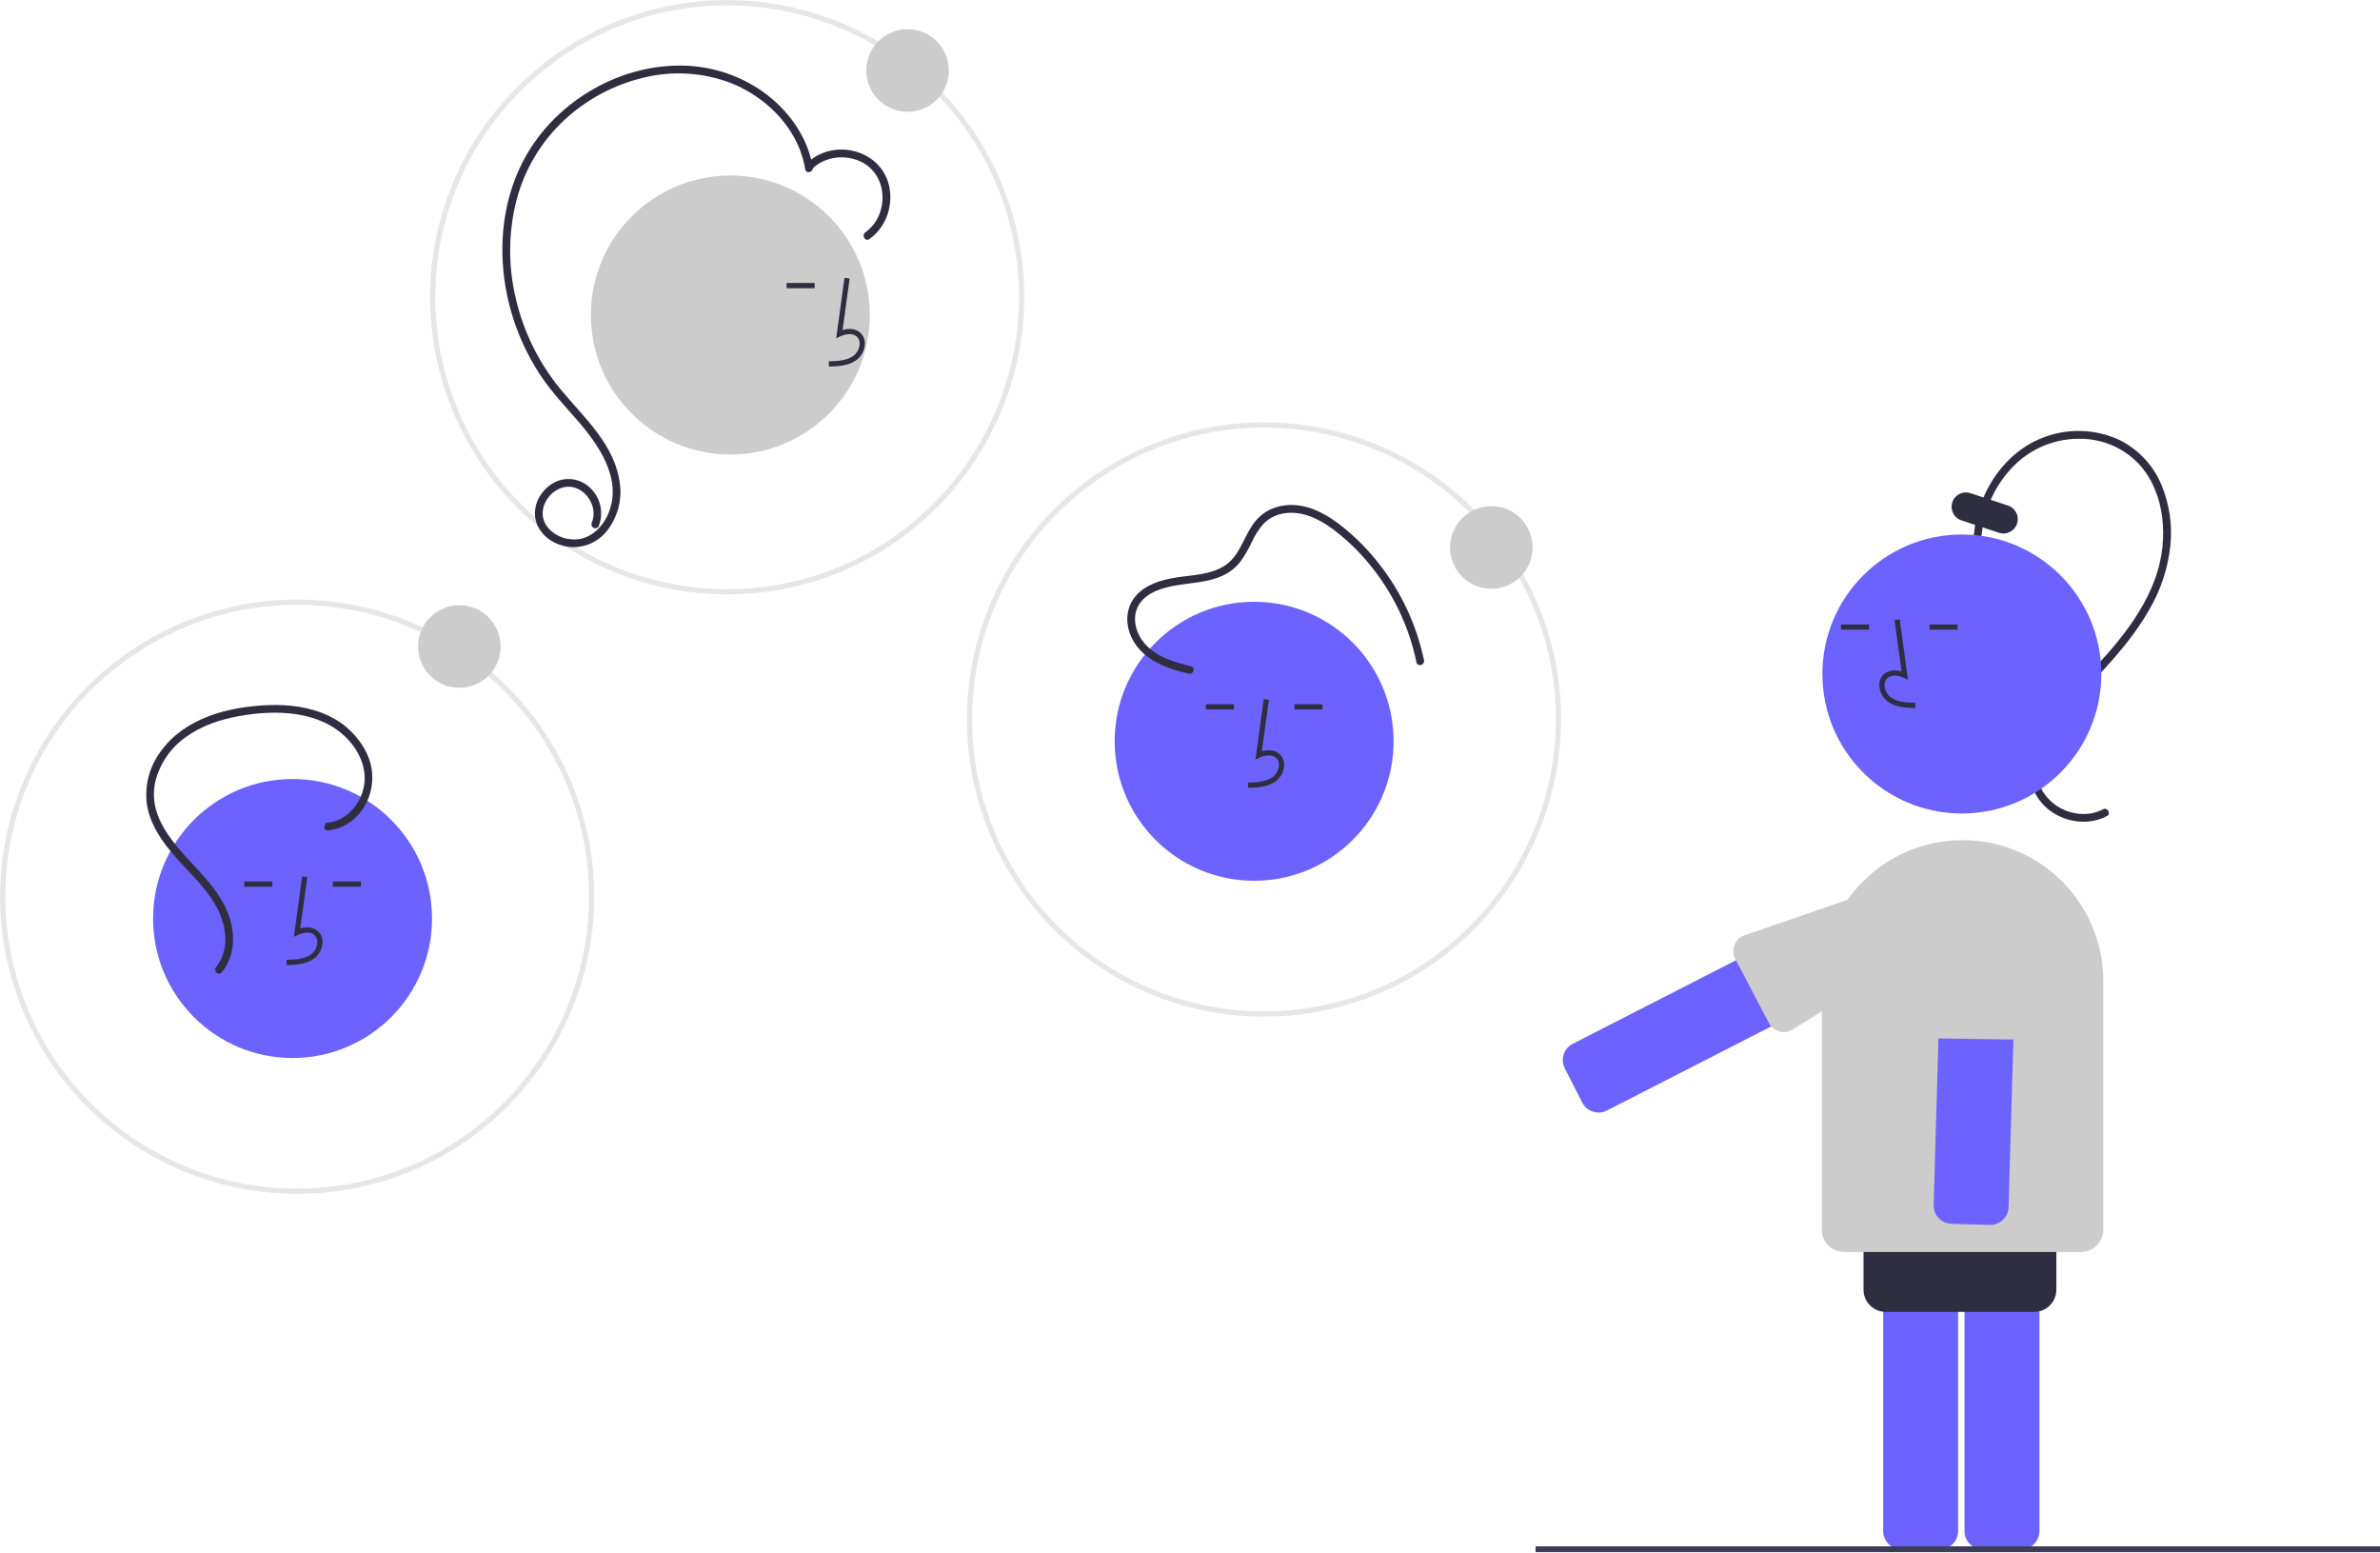
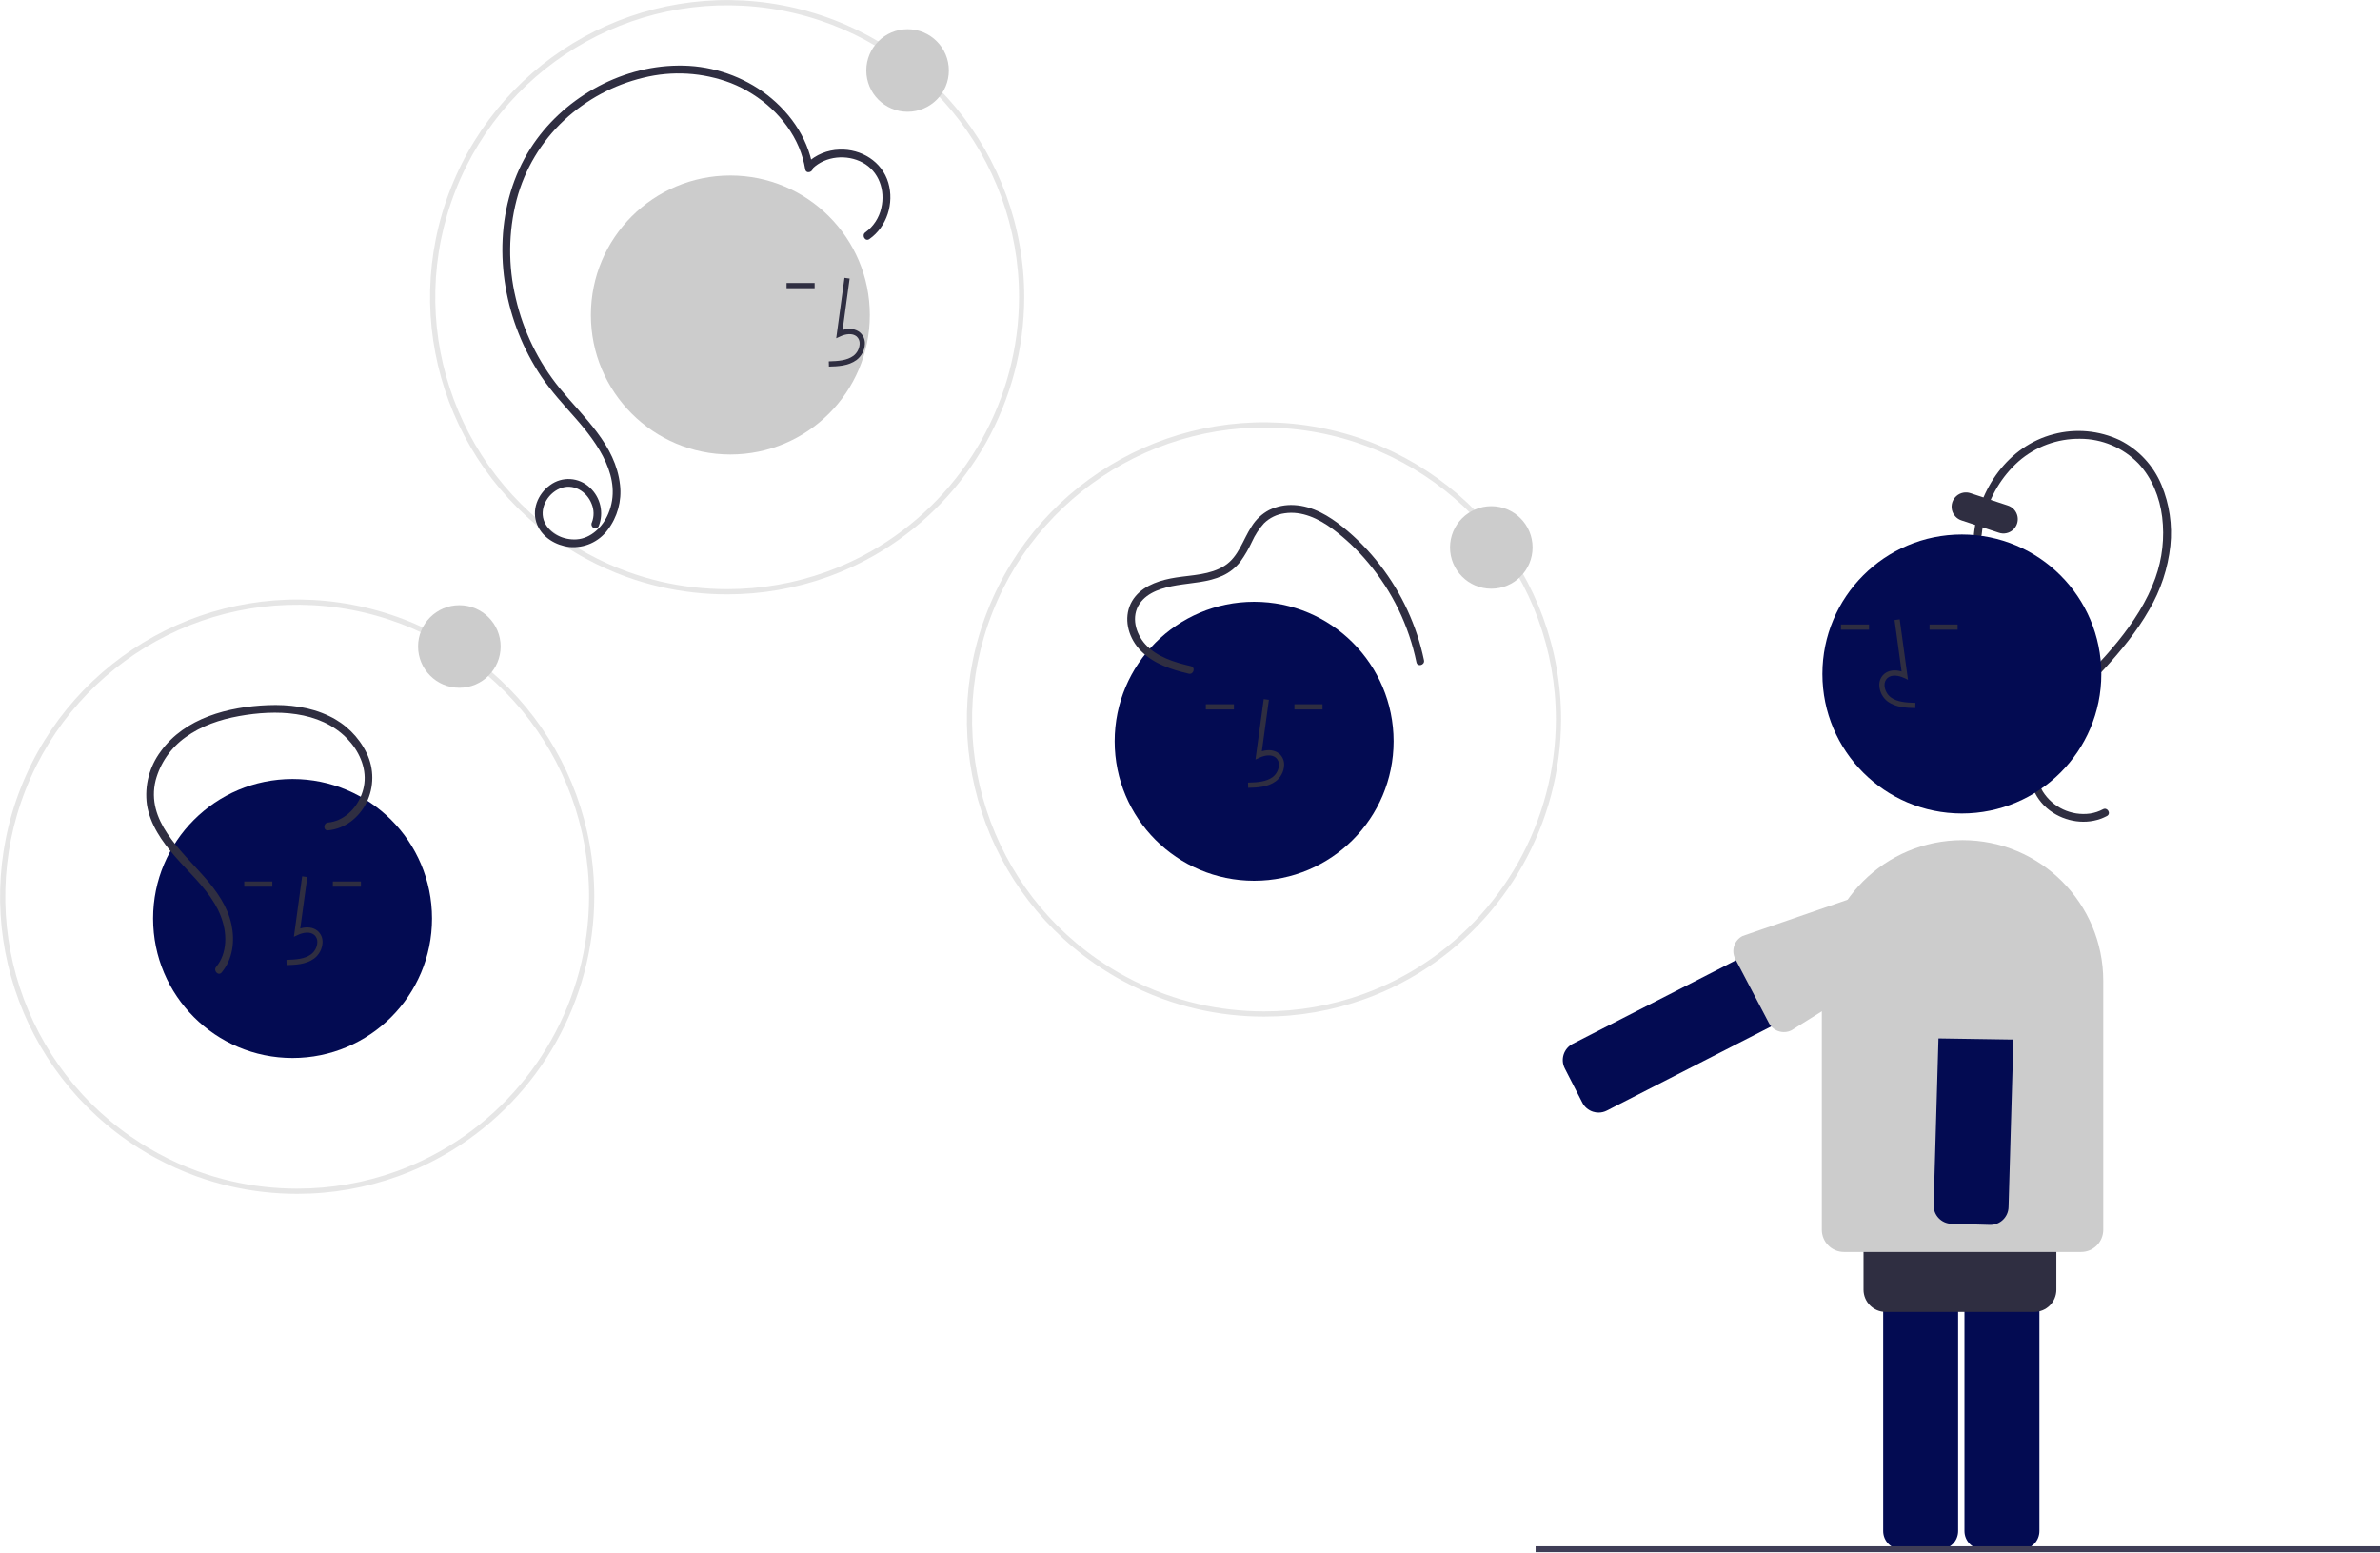
<svg xmlns="http://www.w3.org/2000/svg" id="acb0935a-a5d3-4db2-8c3a-1d54a68cd318" data-name="Layer 1" width="913.307" height="595.513" viewBox="0 0 913.307 595.513">
-   <path d="M887.763,746.68H873.004a7.008,7.008,0,0,1-7-7V616.667a7.008,7.008,0,0,1,7-7h14.759a7.008,7.008,0,0,1,7,7V739.68A7.008,7.008,0,0,1,887.763,746.68Z" transform="translate(-143.3464 -152.2437)" fill="#6c63ff" />
-   <path d="M918.956,746.68H904.196a7.008,7.008,0,0,1-7-7V616.667a7.008,7.008,0,0,1,7-7h14.76a7.008,7.008,0,0,1,7,7V739.68A7.008,7.008,0,0,1,918.956,746.68Z" transform="translate(-143.3464 -152.2437)" fill="#6c63ff" />
+   <path d="M887.763,746.68H873.004a7.008,7.008,0,0,1-7-7V616.667a7.008,7.008,0,0,1,7-7h14.759a7.008,7.008,0,0,1,7,7V739.68A7.008,7.008,0,0,1,887.763,746.68Z" transform="translate(-143.3464 -152.2437)" fill="#030b52" />
+   <path d="M918.956,746.68H904.196a7.008,7.008,0,0,1-7-7V616.667a7.008,7.008,0,0,1,7-7h14.76a7.008,7.008,0,0,1,7,7V739.68A7.008,7.008,0,0,1,918.956,746.68Z" transform="translate(-143.3464 -152.2437)" fill="#030b52" />
  <path d="M923.96,655.585h-57a8.51,8.51,0,0,1-8.5-8.5v-16a8.51,8.51,0,0,1,8.5-8.5h57a8.51,8.51,0,0,1,8.5,8.5v16A8.51,8.51,0,0,1,923.96,655.585Z" transform="translate(-143.3464 -152.2437)" fill="#2f2e41" />
  <path d="M900.806,357.308c1.742-17.359,13.15-33.959,30.567-38.477a37.3,37.3,0,0,1,25.475,2.311,33.729,33.729,0,0,1,15.956,17.171,47.98,47.98,0,0,1,3.402,23.311,61.339,61.339,0,0,1-8.117,24.556c-4.724,8.329-10.867,15.774-17.315,22.815-6.57,7.173-14.002,13.773-19.53,21.827-4.903,7.142-8.845,16.843-4.014,25.063a18.511,18.511,0,0,0,18.183,8.494,15.414,15.414,0,0,0,4.947-1.642c1.703-.909,3.22,1.68,1.514,2.59-6.47,3.454-14.515,2.672-20.627-1.213-7.045-4.477-10.19-12.379-8.87-20.548,1.506-9.313,8-17.31,14.235-24.013,6.513-7.003,13.335-13.689,19.368-21.128,5.959-7.348,11.28-15.459,14.47-24.418a51.06,51.06,0,0,0,2.61-23.387c-.95-7.537-3.881-15.006-9.139-20.582a31.115,31.115,0,0,0-22.385-9.446,35.198,35.198,0,0,0-23.59,8.673,42.746,42.746,0,0,0-13.028,21.719,44.018,44.018,0,0,0-1.11,6.324c-.191,1.903-3.193,1.923-3,0Z" transform="translate(-143.3464 -152.2437)" fill="#2f2e41" />
  <path d="M910.352,356.62,896.108,351.917a5.5,5.5,0,1,1,3.449-10.444l14.244,4.703a5.5,5.5,0,1,1-3.449,10.444Z" transform="translate(-143.3464 -152.2437)" fill="#2f2e41" />
  <rect x="589.275" y="593.272" width="324.033" height="2.241" fill="#3f3d56" />
  <path d="M628.322,542.285a114.633,114.633,0,0,1-25.717-2.926,113.133,113.133,0,0,1-12.801-3.774h-0l-.175-.06a113.828,113.828,0,0,1-15.638-7.043c-1.292-.694-2.598-1.439-3.877-2.211-.88-.521-1.748-1.055-2.616-1.6A114.007,114.007,0,1,1,742.4,428.285v-.001a114.571,114.571,0,0,1-54.75,97.405c-1.958,1.194-3.978,2.339-6.172,3.499-2.984,1.58-6.033,3.018-9.072,4.279l-.563.241c-1.051.435-2.103.85-3.164,1.243-.483.188-.991.38-1.499.563a113.947,113.947,0,0,1-38.746,6.77Zm-38.169-8.697.167.057A110.928,110.928,0,0,0,603.056,537.41a112.577,112.577,0,0,0,25.268,2.875c.036,0,.073.002.11,0a111.959,111.959,0,0,0,38.068-6.65c.492-.178.984-.364,1.467-.553.842-.312,1.668-.634,2.492-.968v-.001l.622-.264c3.165-1.292,6.348-2.781,9.46-4.429,2.159-1.142,4.143-2.267,6.067-3.439a112.562,112.562,0,0,0,53.791-95.695v-.001A112.007,112.007,0,1,0,568.564,522.979c.851.534,1.703,1.059,2.575,1.575,1.259.759,2.536,1.487,3.804,2.169A111.849,111.849,0,0,0,590.153,533.588Z" transform="translate(-143.3464 -152.2437)" fill="#e6e6e6" />
  <path d="M422.322,380.285a114.633,114.633,0,0,1-25.717-2.926,113.133,113.133,0,0,1-12.801-3.774h-0l-.175-.06a113.828,113.828,0,0,1-15.638-7.043c-1.292-.694-2.598-1.439-3.877-2.211-.88-.521-1.748-1.055-2.616-1.6A114.007,114.007,0,1,1,536.4,266.285v-.001a114.571,114.571,0,0,1-54.75,97.405c-1.958,1.194-3.978,2.339-6.172,3.499-2.984,1.58-6.033,3.018-9.072,4.279l-.563.241c-1.051.435-2.103.85-3.164,1.243-.483.188-.991.38-1.499.563a113.947,113.947,0,0,1-38.746,6.77C422.397,380.284,422.361,380.285,422.322,380.285Zm-38.169-8.697.167.057A110.928,110.928,0,0,0,397.056,375.41a112.577,112.577,0,0,0,25.268,2.875c.037,0,.073.001.11,0a111.959,111.959,0,0,0,38.068-6.65c.492-.178.984-.364,1.467-.553.842-.312,1.668-.634,2.492-.968v-.001l.622-.264c3.165-1.292,6.348-2.781,9.46-4.429,2.159-1.142,4.143-2.267,6.067-3.439a112.562,112.562,0,0,0,53.791-95.695v-.001A112.007,112.007,0,1,0,362.564,360.979c.851.534,1.703,1.059,2.575,1.575,1.259.759,2.536,1.487,3.804,2.169A111.849,111.849,0,0,0,384.153,371.588Z" transform="translate(-143.3464 -152.2437)" fill="#e6e6e6" />
  <path d="M257.322,610.285a114.633,114.633,0,0,1-25.717-2.926,113.133,113.133,0,0,1-12.801-3.774h-0l-.175-.06a113.828,113.828,0,0,1-15.638-7.043c-1.292-.694-2.598-1.439-3.877-2.211-.88-.521-1.748-1.055-2.616-1.6A114.007,114.007,0,1,1,371.4,496.285v-.001a114.571,114.571,0,0,1-54.75,97.405c-1.958,1.194-3.978,2.339-6.172,3.499-2.984,1.58-6.033,3.018-9.072,4.279l-.563.241c-1.051.435-2.103.85-3.164,1.243-.483.188-.991.38-1.499.563a113.947,113.947,0,0,1-38.746,6.77C257.397,610.286,257.36,610.285,257.322,610.285Zm-38.169-8.697.167.057A110.928,110.928,0,0,0,232.056,605.41a112.577,112.577,0,0,0,25.268,2.875c.036.002.071.001.11,0a111.959,111.959,0,0,0,38.068-6.65c.492-.178.984-.364,1.467-.553.842-.312,1.668-.634,2.492-.968v-.001l.622-.264c3.165-1.292,6.348-2.781,9.46-4.429,2.159-1.142,4.143-2.267,6.067-3.439a112.562,112.562,0,0,0,53.791-95.695v-.001A112.007,112.007,0,1,0,197.564,590.979c.851.534,1.703,1.059,2.575,1.575,1.259.759,2.536,1.487,3.804,2.169A111.849,111.849,0,0,0,219.153,601.588Z" transform="translate(-143.3464 -152.2437)" fill="#e6e6e6" />
  <circle cx="176.275" cy="248.038" r="15.839" fill="#ccc" />
  <circle cx="348.275" cy="27.038" r="15.839" fill="#ccc" />
  <circle cx="572.275" cy="210.038" r="15.839" fill="#ccc" />
-   <circle cx="752.85" cy="258.591" r="53.519" fill="#6c63ff" />
-   <path d="M756.779,579.106a7.027,7.027,0,0,1-2.157-.342,6.953,6.953,0,0,1-4.081-3.473l-6.725-13.139a6.999,6.999,0,0,1,3.043-9.42l109.503-56.048a7.001,7.001,0,0,1,9.421,3.043l6.725,13.139a7,7,0,0,1-3.042,9.42L759.963,578.335A6.94,6.94,0,0,1,756.779,579.106Z" transform="translate(-143.3464 -152.2437)" fill="#6c63ff" />
+   <circle cx="752.85" cy="258.591" r="53.519" fill="#030b52" />
+   <path d="M756.779,579.106a7.027,7.027,0,0,1-2.157-.342,6.953,6.953,0,0,1-4.081-3.473l-6.725-13.139a6.999,6.999,0,0,1,3.043-9.42l109.503-56.048a7.001,7.001,0,0,1,9.421,3.043l6.725,13.139a7,7,0,0,1-3.042,9.42L759.963,578.335A6.94,6.94,0,0,1,756.779,579.106Z" transform="translate(-143.3464 -152.2437)" fill="#030b52" />
  <path d="M941.96,632.585h-91a8.51,8.51,0,0,1-8.5-8.5v-95.5a54,54,0,0,1,108,0v95.5A8.51,8.51,0,0,1,941.96,632.585Z" transform="translate(-143.3464 -152.2437)" fill="#ccc" />
-   <path d="M907.123,622.206c-.069,0-.139-.001-.208-.003l-14.754-.427a7.001,7.001,0,0,1-6.794-7.2l3.561-122.963a6.96,6.96,0,0,1,2.193-4.888c.136-.129.277-.251.42-.366a6.986,6.986,0,0,1,4.588-1.54l14.752.427a7.011,7.011,0,0,1,6.795,7.201L914.115,615.41a7.008,7.008,0,0,1-6.992,6.796Z" transform="translate(-143.3464 -152.2437)" fill="#6c63ff" />
+   <path d="M907.123,622.206c-.069,0-.139-.001-.208-.003l-14.754-.427a7.001,7.001,0,0,1-6.794-7.2l3.561-122.963a6.96,6.96,0,0,1,2.193-4.888c.136-.129.277-.251.42-.366a6.986,6.986,0,0,1,4.588-1.54l14.752.427a7.011,7.011,0,0,1,6.795,7.201L914.115,615.41a7.008,7.008,0,0,1-6.992,6.796Z" transform="translate(-143.3464 -152.2437)" fill="#030b52" />
  <path d="M892.854,482.131a6.448,6.448,0,0,1,4.261-1.43l14.753.427a6.508,6.508,0,0,1,6.31,6.686l3.439,56.963a6.506,6.506,0,0,1-6.686,6.308l-0.0 0-27.753-.428a6.499,6.499,0,0,1-6.309-6.685l6.093-55.887c.05-1.735,4.242-4.422,5.504-5.615C892.59,482.351,892.721,482.238,892.854,482.131Z" transform="translate(-143.3464 -152.2437)" fill="#ccc" />
  <path d="M872.104,492.297a6.448,6.448,0,0,1,3.294,3.057l6.682,13.159a6.509,6.509,0,0,1-2.853,8.739l-48.378,30.269a6.506,6.506,0,0,1-8.738-2.853l-0-0-12.901-24.577a6.499,6.499,0,0,1,2.853-8.738l54.596-18.853a6.461,6.461,0,0,1,4.96-.383C871.784,492.171,871.946,492.232,872.104,492.297Z" transform="translate(-143.3464 -152.2437)" fill="#ccc" />
  <path d="M878.316,423.912c-3.306-.093-7.421-.208-10.59-2.523a8.13,8.13,0,0,1-3.2-6.071,5.47,5.47,0,0,1,1.86-4.494c1.656-1.399,4.073-1.727,6.679-.961l-2.7-19.727,1.981-.271,3.174,23.19-1.655-.759c-1.918-.881-4.552-1.328-6.188.055a3.514,3.514,0,0,0-1.152,2.896,6.144,6.144,0,0,0,2.381,4.527c2.466,1.802,5.746,2.035,9.466,2.139Z" transform="translate(-143.3464 -152.2437)" fill="#2f2e41" />
  <rect x="706.448" y="239.594" width="10.772" height="2" fill="#2f2e41" />
  <rect x="740.448" y="239.594" width="10.772" height="2" fill="#2f2e41" />
-   <circle cx="481.266" cy="284.404" r="53.519" fill="#6c63ff" />
+   <circle cx="481.266" cy="284.404" r="53.519" fill="#030b52" />
  <path d="M600.332,407.832c-6.247-1.473-12.991-3.456-17.446-8.374-3.793-4.187-5.572-10.648-2.211-15.612,3.069-4.532,9.123-6.195,14.218-7.045,5.922-.988,12.008-1.132,17.566-3.653a18.174,18.174,0,0,0,6.932-5.5,47.273,47.273,0,0,0,4.386-7.548,27.527,27.527,0,0,1,4.602-7.069,13.932,13.932,0,0,1,7.894-3.854c6.705-1.019,13.07,2.079,18.345,5.927a79.663,79.663,0,0,1,13.805,13.1,86.633,86.633,0,0,1,18.476,38.152c.39,1.89,3.282,1.09,2.893-.798a89.462,89.462,0,0,0-16.869-36.524,86.528,86.528,0,0,0-14.107-14.457c-5.436-4.379-11.713-8.196-18.863-8.557a19.438,19.438,0,0,0-9.589,1.904,17.446,17.446,0,0,0-6.682,6.223c-3.369,5.109-4.994,11.712-10.429,15.168-5.505,3.501-12.398,3.535-18.643,4.509-5.555.866-11.739,2.696-15.499,7.157-4.159,4.934-4.003,11.658-.896,17.1,3.452,6.047,9.866,9.346,16.306,11.314,1.654.505,3.33.931,5.013,1.328,1.878.443,2.679-2.449.798-2.893Z" transform="translate(-143.3464 -152.2437)" fill="#2f2e41" />
  <path d="M622.327,454.517l-.056-2c3.721-.104,7.001-.337,9.466-2.138a6.148,6.148,0,0,0,2.381-4.528,3.514,3.514,0,0,0-1.153-2.895c-1.636-1.382-4.269-.935-6.188-.055l-1.655.759,3.173-23.19,1.981.271-2.699,19.727c2.607-.767,5.023-.437,6.678.961a5.471,5.471,0,0,1,1.86,4.492,8.133,8.133,0,0,1-3.2,6.073C629.75,454.309,625.634,454.425,622.327,454.517Z" transform="translate(-143.3464 -152.2437)" fill="#2f2e41" />
  <rect x="496.731" y="270.199" width="10.771" height="2" fill="#2f2e41" />
  <rect x="462.731" y="270.199" width="10.771" height="2" fill="#2f2e41" />
-   <circle cx="112.266" cy="352.404" r="53.519" fill="#6c63ff" />
+   <circle cx="112.266" cy="352.404" r="53.519" fill="#030b52" />
  <path d="M253.327,522.517l-.056-2c3.721-.104,7.001-.337,9.466-2.138a6.148,6.148,0,0,0,2.381-4.528,3.514,3.514,0,0,0-1.153-2.895c-1.636-1.382-4.269-.935-6.188-.055l-1.655.759,3.173-23.19,1.981.271-2.699,19.727c2.607-.767,5.023-.437,6.678.961a5.471,5.471,0,0,1,1.86,4.492,8.133,8.133,0,0,1-3.2,6.073C260.75,522.309,256.634,522.425,253.327,522.517Z" transform="translate(-143.3464 -152.2437)" fill="#2f2e41" />
  <rect x="127.731" y="338.199" width="10.771" height="2" fill="#2f2e41" />
  <rect x="93.731" y="338.199" width="10.771" height="2" fill="#2f2e41" />
  <circle cx="280.265" cy="120.857" r="53.519" fill="#ccc" />
  <path d="M461.437,292.892l-.056-2c3.721-.104,7.001-.337,9.466-2.138a6.148,6.148,0,0,0,2.381-4.528,3.514,3.514,0,0,0-1.153-2.895c-1.636-1.383-4.269-.936-6.188-.055l-1.655.759,3.173-23.19,1.981.271-2.699,19.727c2.608-.767,5.023-.438,6.678.961a5.471,5.471,0,0,1,1.86,4.492,8.133,8.133,0,0,1-3.2,6.073C468.86,292.684,464.744,292.8,461.437,292.892Z" transform="translate(-143.3464 -152.2437)" fill="#2f2e41" />
  <rect x="301.841" y="108.575" width="10.771" height="2" fill="#2f2e41" />
  <path d="M455.247,216.427c-1.999-11.916-9.547-22.159-19.259-29.074a55.109,55.109,0,0,0-32.519-9.942c-22.493.247-44.487,12.846-56.546,31.75-13.36,20.943-13.624,48.293-4.592,70.937a87.822,87.822,0,0,0,8.732,16.611c3.877,5.745,8.574,10.813,13.142,16.001,8.513,9.669,18.274,23.117,12.569,36.609-2.107,4.983-6.552,9.514-12.209,9.871-4.775.301-10.07-1.983-12.187-6.472-2.372-5.029.912-10.98,5.764-13.039,5.089-2.159,10.379,1.026,12.258,5.924a9.517,9.517,0,0,1,.089,7.061,1.553,1.553,0,0,0,.538,2.052,1.509,1.509,0,0,0,2.052-.538,13.418,13.418,0,0,0-3.362-14.848,11.877,11.877,0,0,0-15.313-.947c-4.756,3.474-7.271,9.692-4.861,15.303,2.087,4.858,7.136,7.792,12.235,8.411a16.372,16.372,0,0,0,14.748-6.53,23.93,23.93,0,0,0,4.754-17.271c-1.669-15.354-13.936-25.851-23.144-37.087A84.878,84.878,0,0,1,341.266,266.682a78.317,78.317,0,0,1,.323-37.781,64.185,64.185,0,0,1,18.336-30.626A67.884,67.884,0,0,1,390.17,182.07,56.241,56.241,0,0,1,423.86,184.12c11.273,4.472,21.278,13.321,26.045,24.589a37.979,37.979,0,0,1,2.448,8.516c.319,1.9,3.21,1.094,2.893-.798Z" transform="translate(-143.3464 -152.2437)" fill="#2f2e41" />
  <path d="M455.181,216.879c5.009-4.826,13.174-5.521,19.209-2.253,6.242,3.381,8.747,10.663,7.146,17.401a15.729,15.729,0,0,1-6.111,9.362c-1.573,1.095-.076,3.697,1.514,2.59,6.753-4.701,9.596-13.759,7.291-21.596-2.406-8.182-10.398-13.067-18.744-12.741a18.875,18.875,0,0,0-12.426,5.115c-1.393,1.342.73,3.462,2.121,2.121Z" transform="translate(-143.3464 -152.2437)" fill="#2f2e41" />
  <path d="M269.241,470.835c6.455-.6,11.86-4.875,14.726-10.595a21.69,21.69,0,0,0,.08-19.058,30.509,30.509,0,0,0-14.389-14.207c-7.295-3.534-15.534-4.512-23.558-4.188-15.121.611-31.781,4.856-41.077,17.75A27.836,27.836,0,0,0,199.731,460.951c1.176,7.593,5.798,14.169,10.732,19.837,5.171,5.941,11.139,11.291,15.226,18.096,3.537,5.889,5.439,13.304,3.073,19.986a14.383,14.383,0,0,1-2.474,4.352c-1.223,1.476.888,3.61,2.121,2.121,4.256-5.136,5.116-11.915,3.776-18.305-1.475-7.035-5.732-12.983-10.386-18.296-9.056-10.339-22.543-21.628-18.737-37.073A29.763,29.763,0,0,1,214.563,435.095c6.053-4.389,13.24-6.803,20.543-8.115,13.975-2.509,30.899-2.247,41.458,8.642,4.388,4.526,7.407,10.849,6.598,17.267-.729,5.787-4.424,11.463-9.826,13.877a13.066,13.066,0,0,1-4.095,1.069c-1.906.177-1.925,3.179,0,3Z" transform="translate(-143.3464 -152.2437)" fill="#2f2e41" />
</svg>
